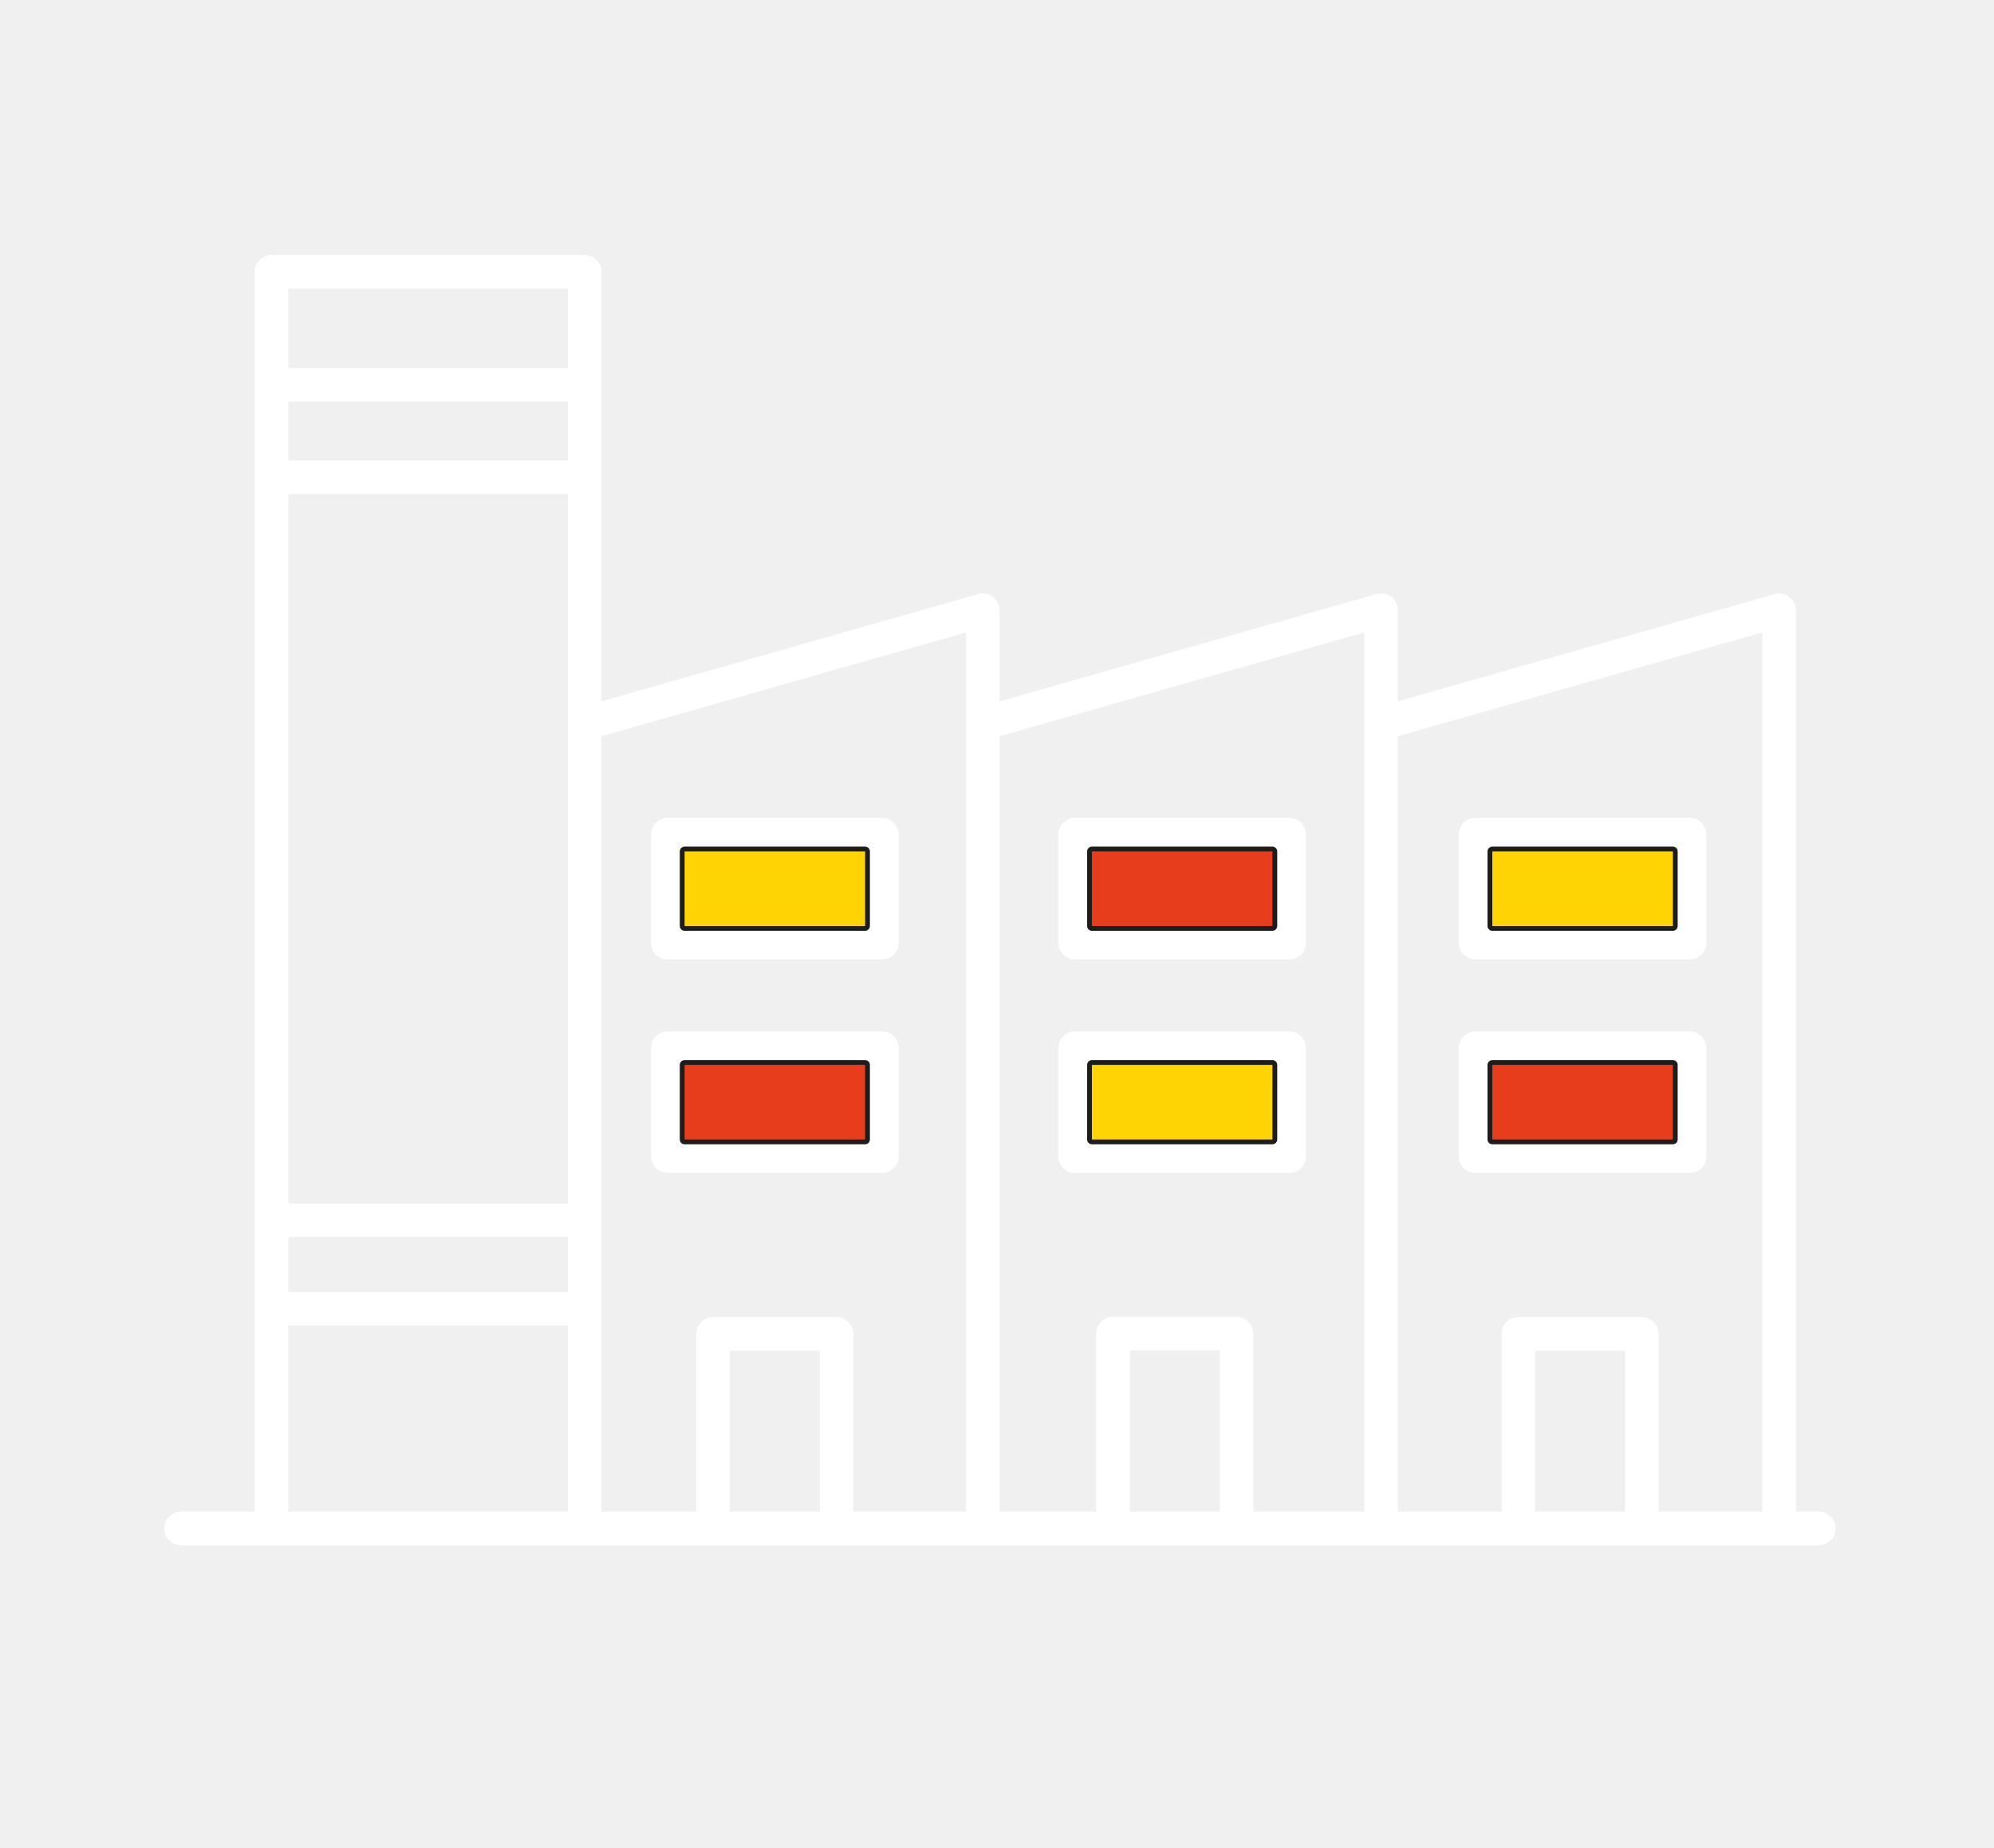
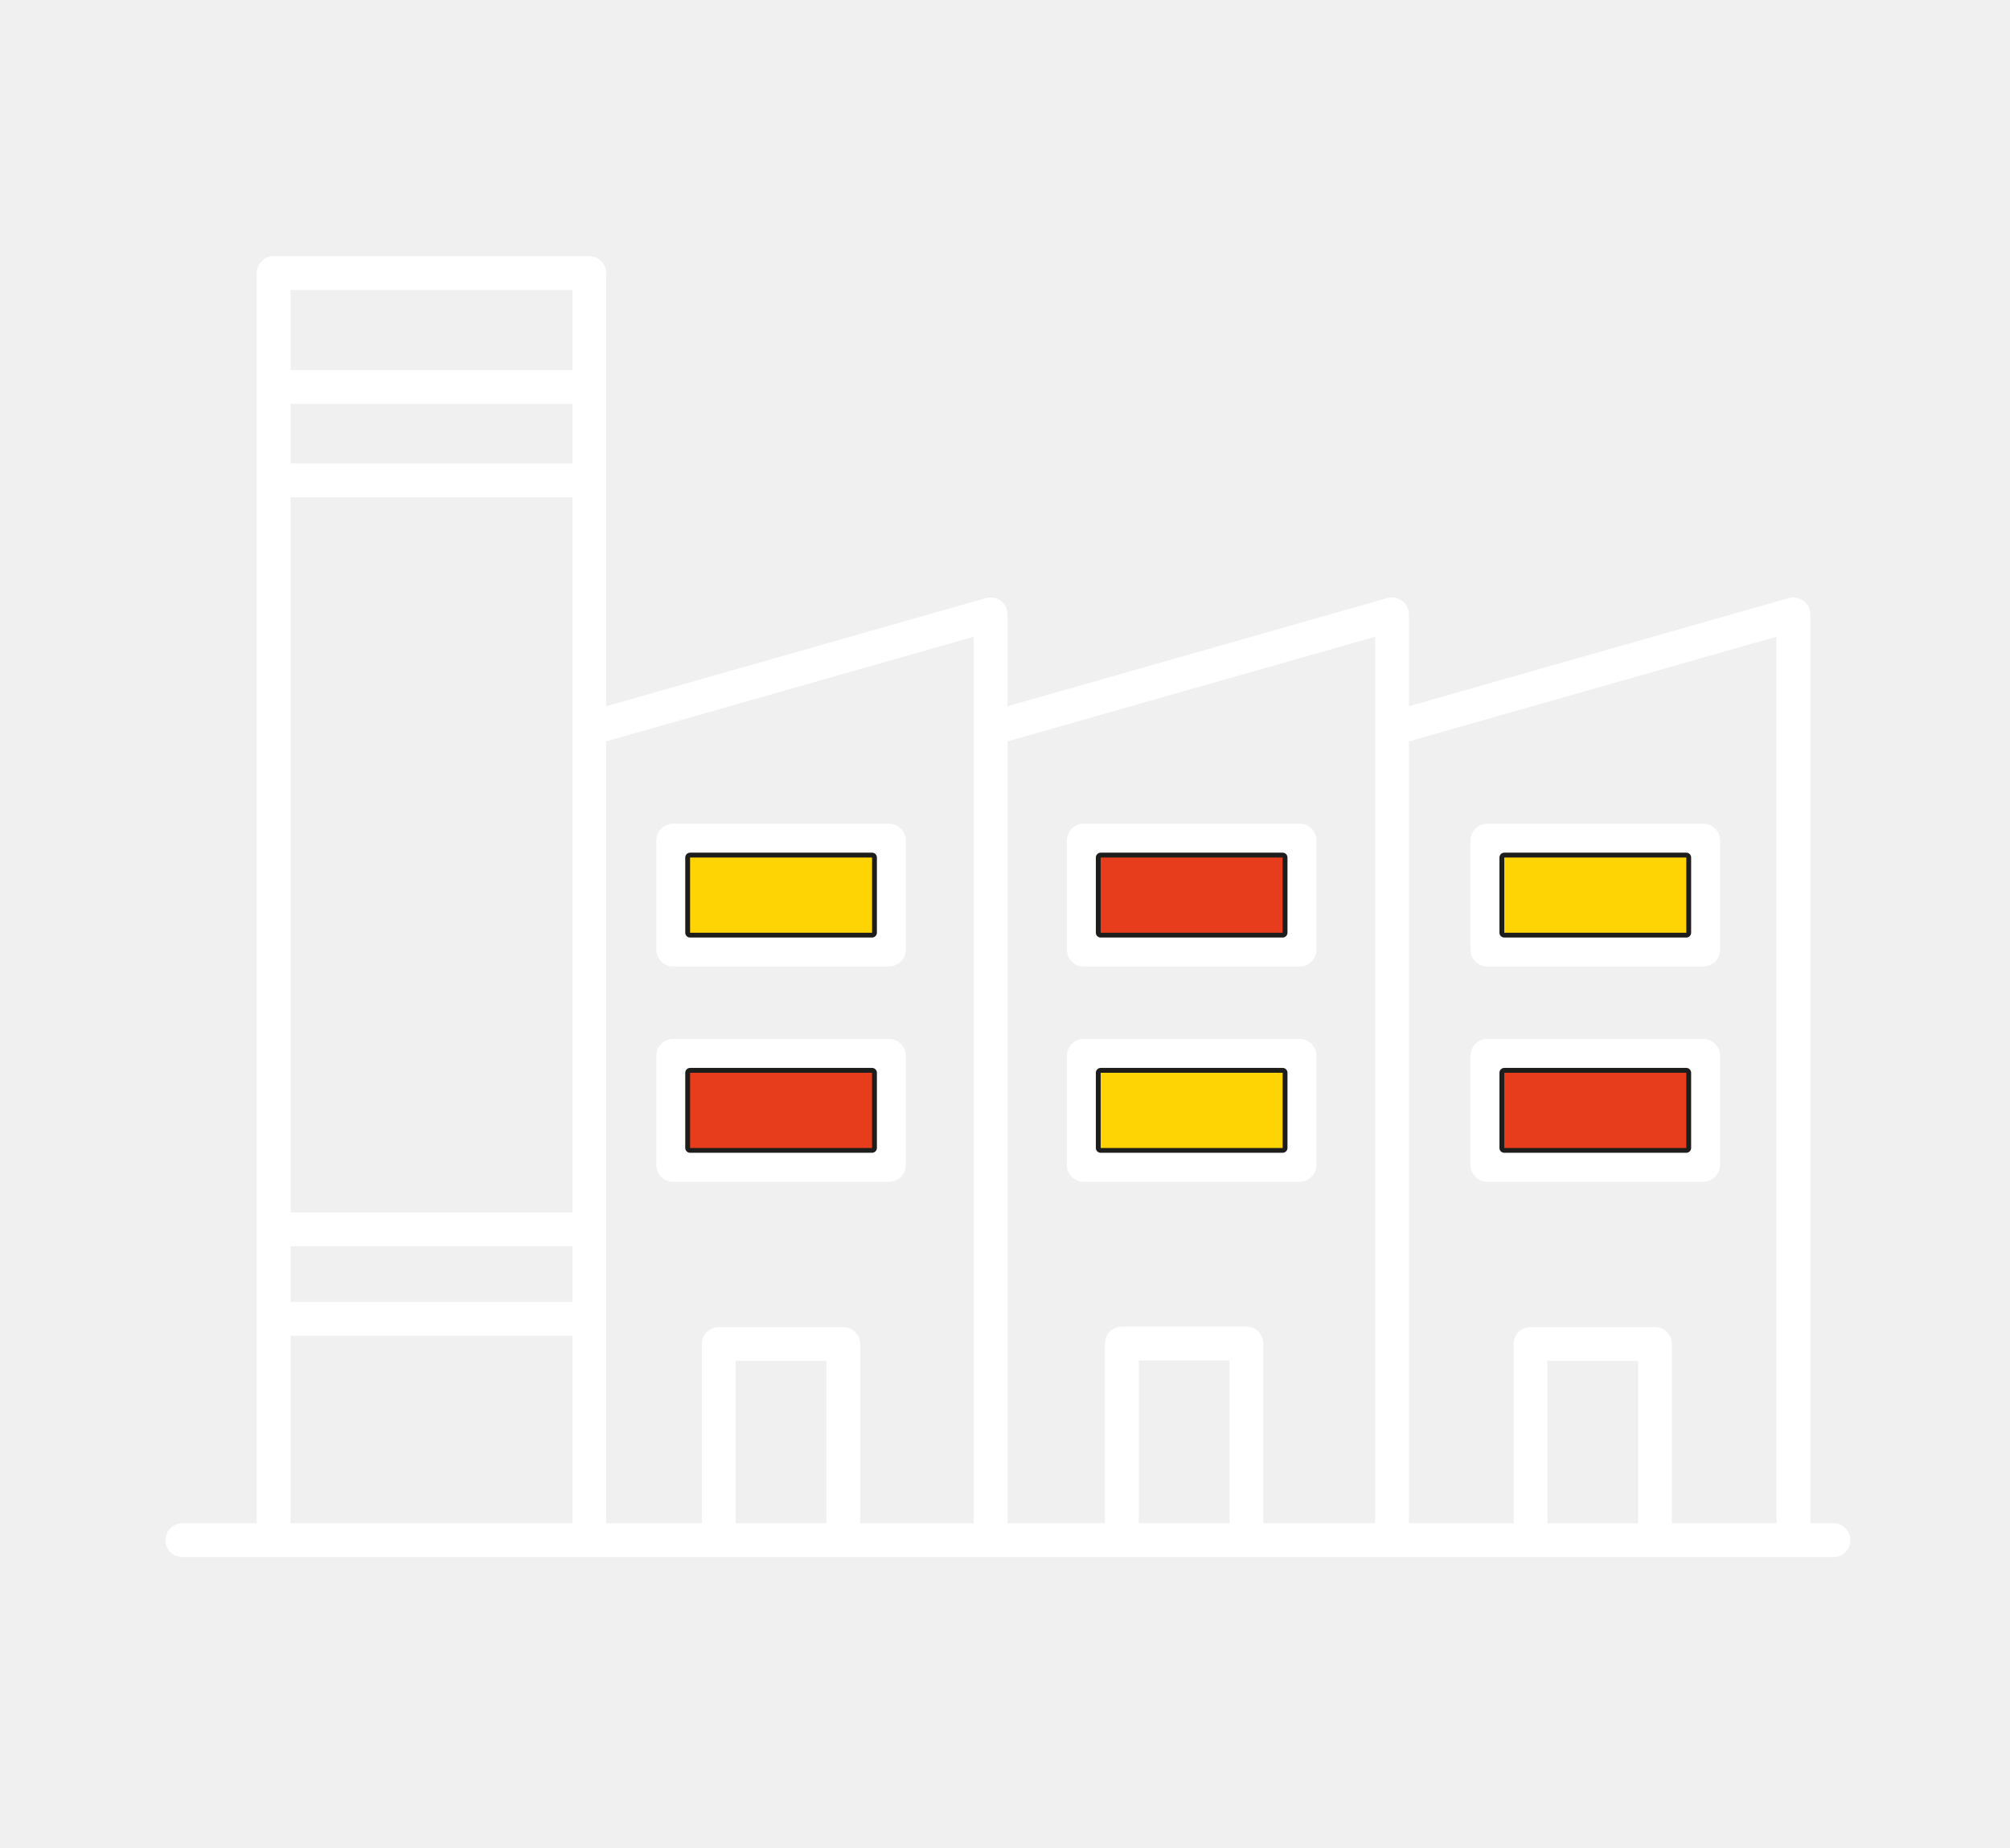
- <svg xmlns="http://www.w3.org/2000/svg" width="136" height="126" viewBox="0 0 136 126" fill="none">
-   <path d="M124.055 103.107H122.49V41.621C122.49 41.262 122.32 40.925 122.035 40.71C121.748 40.494 121.375 40.422 121.032 40.52L95.332 47.837V41.621C95.332 41.262 95.165 40.925 94.877 40.71C94.59 40.494 94.221 40.422 93.874 40.52L68.173 47.837V41.621C68.173 41.262 68.007 40.925 67.719 40.71C67.435 40.494 67.062 40.422 66.719 40.52L41.019 47.837V18.538C41.019 17.908 40.505 17.395 39.875 17.395H18.517C17.883 17.395 17.373 17.908 17.373 18.538V103.107H12.341C11.71 103.107 11.197 103.62 11.197 104.251C11.197 104.882 11.71 105.395 12.341 105.395H124.055C124.689 105.395 125.199 104.882 125.199 104.251C125.199 103.62 124.689 103.107 124.055 103.107ZM38.731 103.107H19.661V90.418H38.731V103.107ZM38.731 88.131H19.661V84.37H38.731V88.131ZM38.731 82.082H19.661V33.7H38.731V82.082ZM38.731 31.413H19.661V27.387H38.731V31.413ZM38.731 25.1H19.661V19.682H38.731V25.1ZM55.916 103.107H49.776V92.127H55.916V103.107ZM65.886 103.107H58.204V90.984C58.204 90.353 57.691 89.84 57.06 89.84H48.632C48.002 89.84 47.489 90.353 47.489 90.984V103.107H41.019V50.216L65.886 43.138V103.107ZM83.192 103.107H77.052V92.095H83.192V103.107ZM93.044 103.107H85.479V90.951C85.479 90.317 84.966 89.808 84.336 89.808H75.908C75.278 89.808 74.764 90.317 74.764 90.951V103.107H68.173V50.216L93.044 43.138V103.107ZM110.837 103.107H104.697V92.127H110.837V103.107ZM120.202 103.107H113.124V90.984C113.124 90.353 112.611 89.84 111.981 89.84H103.553C102.922 89.84 102.409 90.353 102.409 90.984V103.107H95.332V50.216L120.202 43.138V103.107Z" fill="white" />
-   <path d="M60.148 55.784H45.548C44.917 55.784 44.404 56.297 44.404 56.928V64.303C44.404 64.933 44.917 65.447 45.548 65.447H60.148C60.779 65.447 61.292 64.933 61.292 64.303V56.928C61.292 56.297 60.779 55.784 60.148 55.784ZM59.005 63.159H46.692V58.071H59.005V63.159Z" fill="white" />
-   <path d="M59.005 57.908H46.693C46.602 57.908 46.529 57.981 46.529 58.071V63.159C46.529 63.249 46.602 63.322 46.693 63.322H59.005C59.096 63.322 59.169 63.249 59.169 63.159V58.071C59.169 57.981 59.096 57.908 59.005 57.908Z" fill="#FFD405" />
-   <path d="M59.005 58.071V63.159H46.692V58.071H59.005ZM59.005 57.745H46.692C46.512 57.745 46.365 57.892 46.365 58.071V63.159C46.365 63.339 46.512 63.486 46.692 63.486H59.005C59.184 63.486 59.332 63.339 59.332 63.159V58.071C59.332 57.892 59.184 57.745 59.005 57.745Z" fill="#1D1D1B" />
-   <path d="M60.148 70.345H45.548C44.917 70.345 44.404 70.858 44.404 71.489V78.864C44.404 79.495 44.917 80.007 45.548 80.007H60.148C60.779 80.007 61.292 79.495 61.292 78.864V71.489C61.292 70.858 60.779 70.345 60.148 70.345ZM59.005 77.72H46.692V72.632H59.005V77.72Z" fill="white" />
-   <path d="M59.005 72.469H46.693C46.602 72.469 46.529 72.542 46.529 72.632V77.72C46.529 77.81 46.602 77.883 46.693 77.883H59.005C59.096 77.883 59.169 77.81 59.169 77.72V72.632C59.169 72.542 59.096 72.469 59.005 72.469Z" fill="#E73D1C" />
-   <path d="M59.005 72.632V77.72H46.692V72.632H59.005ZM59.005 72.305H46.692C46.512 72.305 46.365 72.453 46.365 72.632V77.72C46.365 77.9 46.512 78.047 46.692 78.047H59.005C59.184 78.047 59.332 77.9 59.332 77.72V72.632C59.332 72.453 59.184 72.305 59.005 72.305Z" fill="#1D1D1B" />
-   <path d="M87.93 55.784H73.329C72.699 55.784 72.186 56.297 72.186 56.928V64.303C72.186 64.933 72.699 65.447 73.329 65.447H87.93C88.56 65.447 89.073 64.933 89.073 64.303V56.928C89.073 56.297 88.56 55.784 87.93 55.784ZM86.786 63.159H74.473V58.071H86.786V63.159Z" fill="white" />
-   <path d="M86.787 57.908H74.474C74.384 57.908 74.311 57.981 74.311 58.071V63.159C74.311 63.249 74.384 63.322 74.474 63.322H86.787C86.877 63.322 86.95 63.249 86.95 63.159V58.071C86.95 57.981 86.877 57.908 86.787 57.908Z" fill="#E73D1C" />
-   <path d="M86.786 58.071V63.159H74.473V58.071H86.786ZM86.786 57.745H74.473C74.293 57.745 74.147 57.892 74.147 58.071V63.159C74.147 63.339 74.293 63.486 74.473 63.486H86.786C86.966 63.486 87.113 63.339 87.113 63.159V58.071C87.113 57.892 86.966 57.745 86.786 57.745Z" fill="#1D1D1B" />
-   <path d="M87.93 70.345H73.329C72.699 70.345 72.186 70.858 72.186 71.489V78.864C72.186 79.495 72.699 80.007 73.329 80.007H87.93C88.56 80.007 89.073 79.495 89.073 78.864V71.489C89.073 70.858 88.56 70.345 87.93 70.345ZM86.786 77.72H74.473V72.632H86.786V77.72Z" fill="white" />
-   <path d="M86.787 72.469H74.474C74.384 72.469 74.311 72.542 74.311 72.632V77.72C74.311 77.81 74.384 77.883 74.474 77.883H86.787C86.877 77.883 86.95 77.81 86.95 77.72V72.632C86.95 72.542 86.877 72.469 86.787 72.469Z" fill="#FFD405" />
-   <path d="M86.786 72.632V77.72H74.473V72.632H86.786ZM86.786 72.305H74.473C74.293 72.305 74.147 72.453 74.147 72.632V77.72C74.147 77.9 74.293 78.047 74.473 78.047H86.786C86.966 78.047 87.113 77.9 87.113 77.72V72.632C87.113 72.453 86.966 72.305 86.786 72.305Z" fill="#1D1D1B" />
-   <path d="M115.241 55.784H100.638C100.007 55.784 99.494 56.297 99.494 56.928V64.303C99.494 64.933 100.007 65.447 100.638 65.447H115.241C115.872 65.447 116.385 64.933 116.385 64.303V56.928C116.385 56.297 115.872 55.784 115.241 55.784ZM114.098 63.159H101.782V58.071H114.098V63.159Z" fill="white" />
-   <path d="M114.099 57.908H101.783C101.692 57.908 101.619 57.981 101.619 58.071V63.159C101.619 63.249 101.692 63.322 101.783 63.322H114.099C114.189 63.322 114.262 63.249 114.262 63.159V58.071C114.262 57.981 114.189 57.908 114.099 57.908Z" fill="#FFD405" />
-   <path d="M114.098 58.071V63.159H101.782V58.071H114.098ZM114.098 57.745H101.782C101.602 57.745 101.455 57.892 101.455 58.071V63.159C101.455 63.339 101.602 63.486 101.782 63.486H114.098C114.278 63.486 114.425 63.339 114.425 63.159V58.071C114.425 57.892 114.278 57.745 114.098 57.745Z" fill="#1D1D1B" />
-   <path d="M115.241 70.345H100.638C100.007 70.345 99.494 70.858 99.494 71.489V78.864C99.494 79.495 100.007 80.007 100.638 80.007H115.241C115.872 80.007 116.385 79.495 116.385 78.864V71.489C116.385 70.858 115.872 70.345 115.241 70.345ZM114.098 77.72H101.782V72.632H114.098V77.72Z" fill="white" />
-   <path d="M114.099 72.469H101.783C101.692 72.469 101.619 72.542 101.619 72.632V77.72C101.619 77.81 101.692 77.883 101.783 77.883H114.099C114.189 77.883 114.262 77.81 114.262 77.72V72.632C114.262 72.542 114.189 72.469 114.099 72.469Z" fill="#E73D1C" />
-   <path d="M114.098 72.632V77.72H101.782V72.632H114.098ZM114.098 72.305H101.782C101.602 72.305 101.455 72.453 101.455 72.632V77.72C101.455 77.9 101.602 78.047 101.782 78.047H114.098C114.278 78.047 114.425 77.9 114.425 77.72V72.632C114.425 72.453 114.278 72.305 114.098 72.305Z" fill="#1D1D1B" />
+ <svg xmlns="http://www.w3.org/2000/svg" width="136" height="125" viewBox="0 0 136 125" fill="none">
+   <path d="M124.055 103.043H122.49V41.557C122.49 41.198 122.32 40.861 122.035 40.645C121.748 40.43 121.375 40.358 121.032 40.456L95.332 47.772V41.557C95.332 41.198 95.165 40.861 94.877 40.645C94.59 40.43 94.221 40.358 93.874 40.456L68.173 47.772V41.557C68.173 41.198 68.007 40.861 67.719 40.645C67.435 40.43 67.062 40.358 66.719 40.456L41.019 47.772V18.474C41.019 17.843 40.505 17.33 39.875 17.33H18.517C17.883 17.33 17.373 17.843 17.373 18.474V103.043H12.341C11.71 103.043 11.197 103.556 11.197 104.186C11.197 104.817 11.71 105.33 12.341 105.33H124.055C124.689 105.33 125.199 104.817 125.199 104.186C125.199 103.556 124.689 103.043 124.055 103.043ZM38.731 103.043H19.661V90.354H38.731V103.043ZM38.731 88.067H19.661V84.305H38.731V88.067ZM38.731 82.018H19.661V33.636H38.731V82.018ZM38.731 31.349H19.661V27.323H38.731V31.349ZM38.731 25.035H19.661V19.617H38.731V25.035ZM55.916 103.043H49.776V92.063H55.916V103.043ZM65.886 103.043H58.204V90.919C58.204 90.289 57.691 89.776 57.06 89.776H48.632C48.002 89.776 47.489 90.289 47.489 90.919V103.043H41.019V50.151L65.886 43.073V103.043ZM83.192 103.043H77.052V92.03H83.192V103.043ZM93.044 103.043H85.479V90.887C85.479 90.253 84.966 89.743 84.336 89.743H75.908C75.278 89.743 74.764 90.253 74.764 90.887V103.043H68.173V50.151L93.044 43.073V103.043ZM110.837 103.043H104.697V92.063H110.837V103.043ZM120.202 103.043H113.124V90.919C113.124 90.289 112.611 89.776 111.981 89.776H103.553C102.922 89.776 102.409 90.289 102.409 90.919V103.043H95.332V50.151L120.202 43.073V103.043Z" fill="white" />
+   <path d="M60.148 55.719H45.548C44.917 55.719 44.404 56.232 44.404 56.863V64.238C44.404 64.869 44.917 65.382 45.548 65.382H60.148C60.779 65.382 61.292 64.869 61.292 64.238V56.863C61.292 56.232 60.779 55.719 60.148 55.719ZM59.005 63.095H46.692V58.007H59.005V63.095Z" fill="white" />
+   <path d="M59.005 57.843H46.693C46.602 57.843 46.529 57.916 46.529 58.007V63.095C46.529 63.185 46.602 63.258 46.693 63.258H59.005C59.096 63.258 59.169 63.185 59.169 63.095V58.007C59.169 57.916 59.096 57.843 59.005 57.843Z" fill="#FFD405" />
+   <path d="M59.005 58.007V63.095H46.692V58.007H59.005ZM59.005 57.68H46.692C46.512 57.68 46.365 57.827 46.365 58.007V63.095C46.365 63.274 46.512 63.421 46.692 63.421H59.005C59.184 63.421 59.332 63.274 59.332 63.095V58.007C59.332 57.827 59.184 57.68 59.005 57.68Z" fill="#1D1D1B" />
+   <path d="M60.148 70.28H45.548C44.917 70.28 44.404 70.793 44.404 71.424V78.799C44.404 79.43 44.917 79.943 45.548 79.943H60.148C60.779 79.943 61.292 79.43 61.292 78.799V71.424C61.292 70.793 60.779 70.28 60.148 70.28ZM59.005 77.656H46.692V72.568H59.005V77.656Z" fill="white" />
+   <path d="M59.005 72.404H46.693C46.602 72.404 46.529 72.478 46.529 72.568V77.656C46.529 77.746 46.602 77.819 46.693 77.819H59.005C59.096 77.819 59.169 77.746 59.169 77.656V72.568C59.169 72.478 59.096 72.404 59.005 72.404Z" fill="#E73D1C" />
+   <path d="M59.005 72.568V77.656H46.692V72.568H59.005ZM59.005 72.241H46.692C46.512 72.241 46.365 72.388 46.365 72.568V77.656C46.365 77.835 46.512 77.982 46.692 77.982H59.005C59.184 77.982 59.332 77.835 59.332 77.656V72.568C59.332 72.388 59.184 72.241 59.005 72.241Z" fill="#1D1D1B" />
+   <path d="M87.93 55.719H73.329C72.699 55.719 72.186 56.232 72.186 56.863V64.238C72.186 64.869 72.699 65.382 73.329 65.382H87.93C88.56 65.382 89.073 64.869 89.073 64.238V56.863C89.073 56.232 88.56 55.719 87.93 55.719ZM86.786 63.095H74.473V58.007H86.786V63.095Z" fill="white" />
+   <path d="M86.787 57.843H74.474C74.384 57.843 74.311 57.916 74.311 58.007V63.095C74.311 63.185 74.384 63.258 74.474 63.258H86.787C86.877 63.258 86.95 63.185 86.95 63.095V58.007C86.95 57.916 86.877 57.843 86.787 57.843Z" fill="#E73D1C" />
+   <path d="M86.786 58.007V63.095H74.473V58.007H86.786ZM86.786 57.68H74.473C74.293 57.68 74.147 57.827 74.147 58.007V63.095C74.147 63.274 74.293 63.421 74.473 63.421H86.786C86.966 63.421 87.113 63.274 87.113 63.095V58.007C87.113 57.827 86.966 57.68 86.786 57.68Z" fill="#1D1D1B" />
+   <path d="M87.93 70.28H73.329C72.699 70.28 72.186 70.793 72.186 71.424V78.799C72.186 79.43 72.699 79.943 73.329 79.943H87.93C88.56 79.943 89.073 79.43 89.073 78.799V71.424C89.073 70.793 88.56 70.28 87.93 70.28ZM86.786 77.656H74.473V72.568H86.786V77.656Z" fill="white" />
+   <path d="M86.787 72.404H74.474C74.384 72.404 74.311 72.478 74.311 72.568V77.656C74.311 77.746 74.384 77.819 74.474 77.819H86.787C86.877 77.819 86.95 77.746 86.95 77.656V72.568C86.95 72.478 86.877 72.404 86.787 72.404Z" fill="#FFD405" />
+   <path d="M86.786 72.568V77.656H74.473V72.568H86.786ZM86.786 72.241H74.473C74.293 72.241 74.147 72.388 74.147 72.568V77.656C74.147 77.835 74.293 77.982 74.473 77.982H86.786C86.966 77.982 87.113 77.835 87.113 77.656V72.568C87.113 72.388 86.966 72.241 86.786 72.241Z" fill="#1D1D1B" />
+   <path d="M115.241 55.719H100.638C100.007 55.719 99.494 56.232 99.494 56.863V64.238C99.494 64.869 100.007 65.382 100.638 65.382H115.241C115.872 65.382 116.385 64.869 116.385 64.238V56.863C116.385 56.232 115.872 55.719 115.241 55.719ZM114.098 63.095H101.782V58.007H114.098V63.095Z" fill="white" />
+   <path d="M114.099 57.843H101.783C101.692 57.843 101.619 57.916 101.619 58.007V63.095C101.619 63.185 101.692 63.258 101.783 63.258H114.099C114.189 63.258 114.262 63.185 114.262 63.095V58.007C114.262 57.916 114.189 57.843 114.099 57.843Z" fill="#FFD405" />
+   <path d="M114.098 58.007V63.095H101.782V58.007H114.098ZM114.098 57.68H101.782C101.602 57.68 101.455 57.827 101.455 58.007V63.095C101.455 63.274 101.602 63.421 101.782 63.421H114.098C114.278 63.421 114.425 63.274 114.425 63.095V58.007C114.425 57.827 114.278 57.68 114.098 57.68Z" fill="#1D1D1B" />
+   <path d="M115.241 70.28H100.638C100.007 70.28 99.494 70.793 99.494 71.424V78.799C99.494 79.43 100.007 79.943 100.638 79.943H115.241C115.872 79.943 116.385 79.43 116.385 78.799V71.424C116.385 70.793 115.872 70.28 115.241 70.28ZM114.098 77.656H101.782V72.568H114.098V77.656Z" fill="white" />
+   <path d="M114.099 72.404H101.783C101.692 72.404 101.619 72.478 101.619 72.568V77.656C101.619 77.746 101.692 77.819 101.783 77.819H114.099C114.189 77.819 114.262 77.746 114.262 77.656V72.568C114.262 72.478 114.189 72.404 114.099 72.404Z" fill="#E73D1C" />
+   <path d="M114.098 72.568V77.656H101.782V72.568H114.098ZM114.098 72.241H101.782C101.602 72.241 101.455 72.388 101.455 72.568V77.656C101.455 77.835 101.602 77.982 101.782 77.982H114.098C114.278 77.982 114.425 77.835 114.425 77.656V72.568C114.425 72.388 114.278 72.241 114.098 72.241Z" fill="#1D1D1B" />
</svg>
